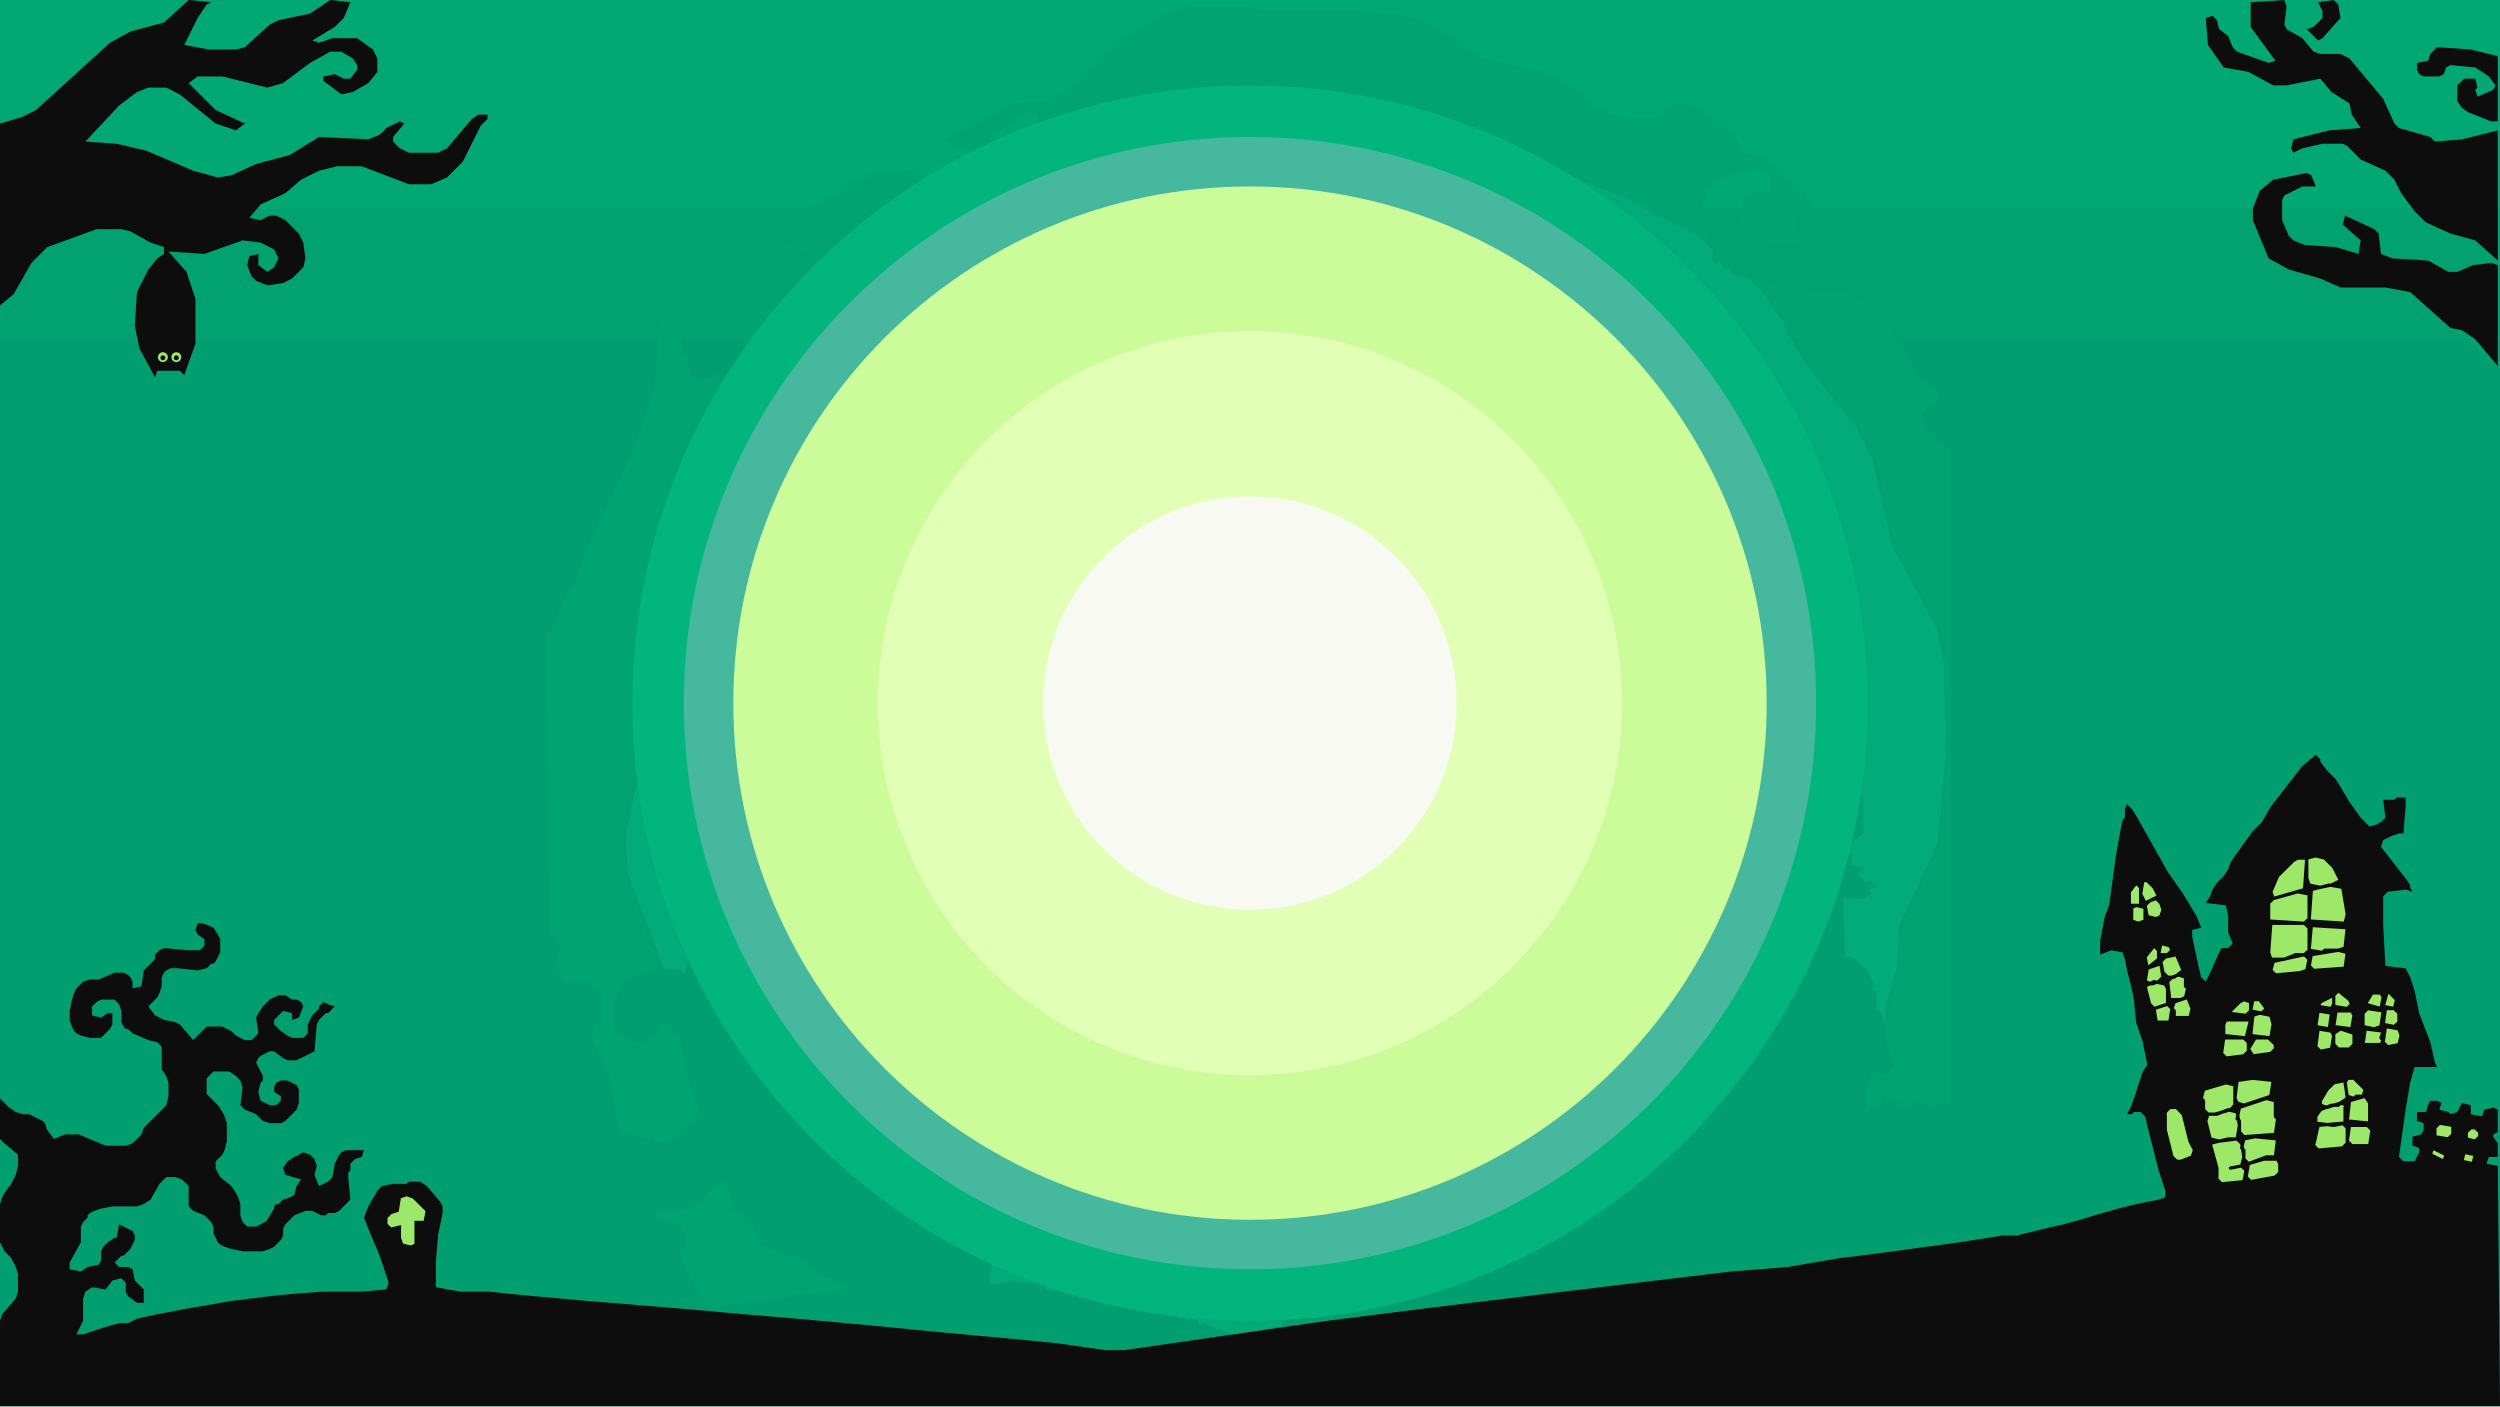
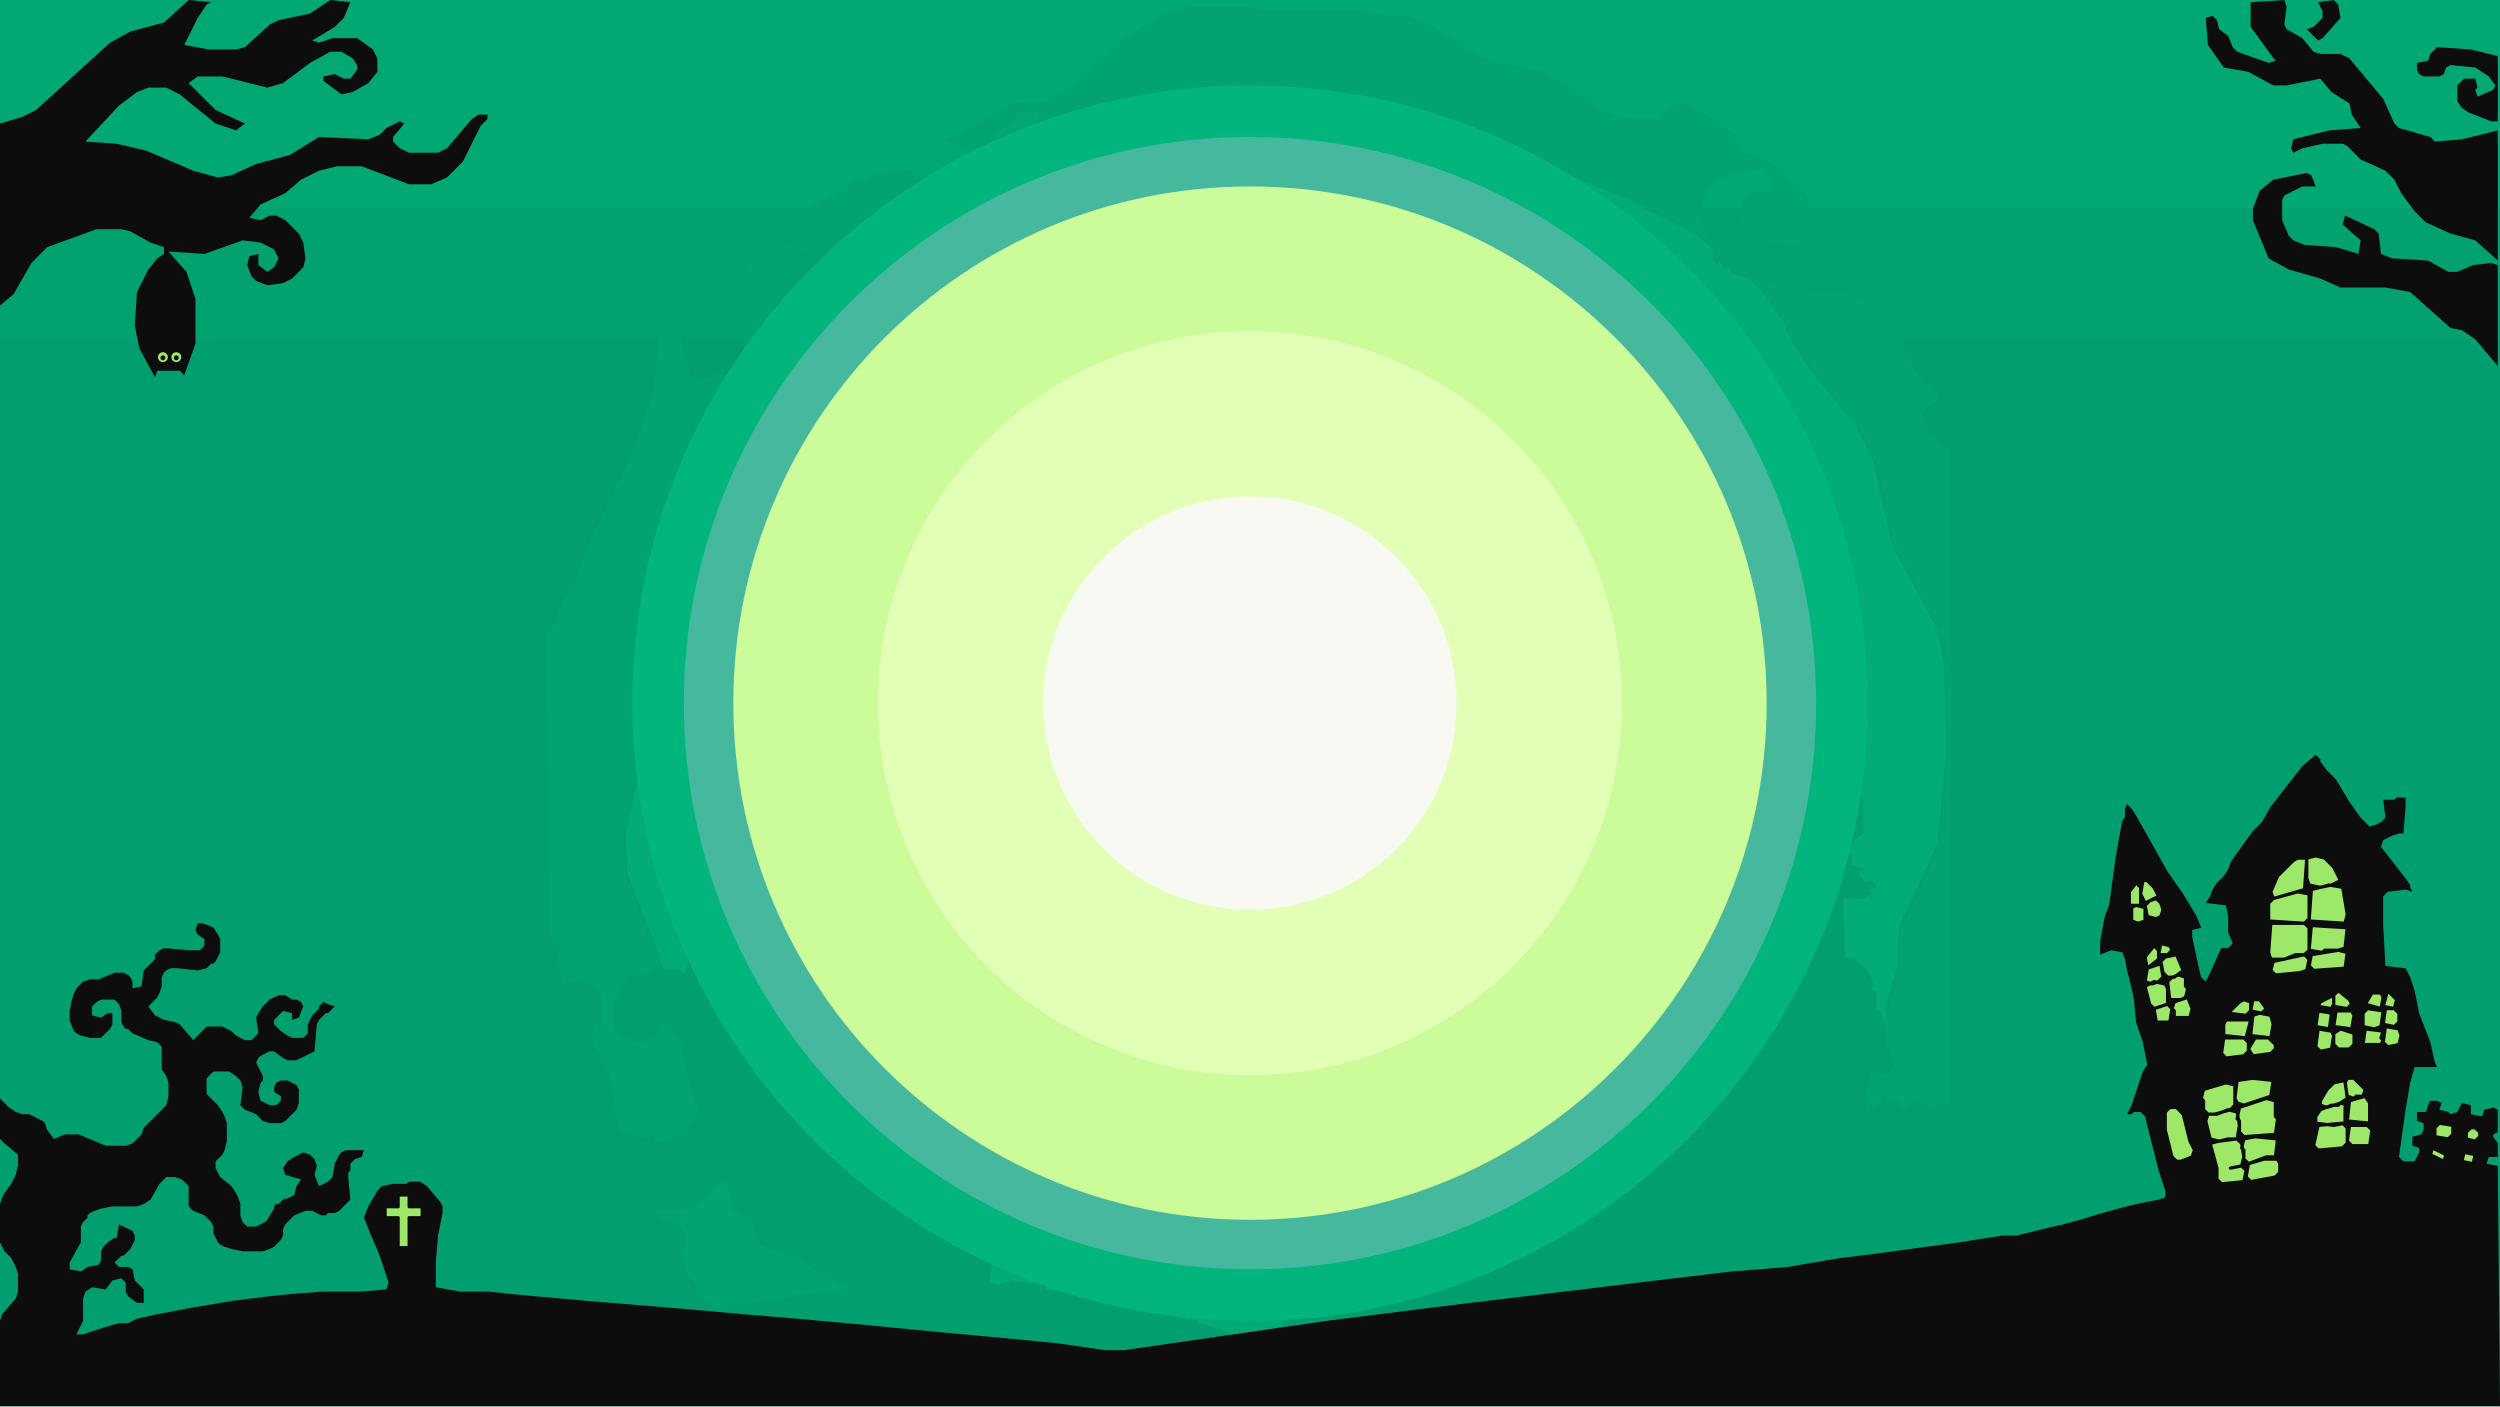
<svg xmlns="http://www.w3.org/2000/svg" viewBox="0 0 1920 1080" preserveAspectRatio="xMidYMid slice">
  <rect width="1920" height="1080" fill="#019E70" />
  <rect x="0" y="0" width="1920" height="260" fill="#01A371" opacity="0.8" />
  <rect x="0" y="0" width="1920" height="160" fill="#02AB77" opacity="0.6" />
  <path d="M 504.5,929.9 L 504.5,933.4 L 509.7,938.5 L 516.6,936.8 L 523.5,942.0 L 527.0,952.3 L 525.2,959.2 L 521.8,959.2 L 527.0,976.5 L 540.8,998.9 L 549.4,1005.8 L 556.3,1002.4 L 602.9,997.2 L 613.2,993.7 L 646.0,992.0 L 652.9,988.6 L 628.8,978.2 L 611.5,964.4 L 604.6,964.4 L 583.9,955.8 L 577.0,938.5 L 573.5,938.5 L 573.5,935.1 L 563.2,929.9 L 561.5,917.8 L 556.3,907.5 L 547.7,910.9 L 542.5,919.6 L 535.6,923.0 L 532.1,928.2 Z M 1344.7,213.9 L 1365.4,238.1 L 1391.3,282.9 L 1432.7,336.4 L 1443.1,362.3 L 1450.0,403.7 L 1455.1,419.2 L 1489.6,483.1 L 1493.1,496.9 L 1496.5,578.0 L 1489.6,648.7 L 1458.6,717.7 L 1458.6,743.6 L 1448.2,785.0 L 1448.2,798.8 L 1455.1,819.5 L 1448.2,824.7 L 1437.9,822.9 L 1432.7,838.5 L 1434.4,852.3 L 1439.6,850.5 L 1446.5,841.9 L 1456.9,845.4 L 1460.3,850.5 L 1465.5,850.5 L 1468.9,845.4 L 1475.8,845.4 L 1486.2,852.3 L 1487.9,847.1 L 1498.3,848.8 L 1498.3,346.8 L 1479.3,329.5 L 1475.8,317.4 L 1487.9,307.1 L 1489.6,301.9 L 1472.4,288.1 L 1458.6,262.2 L 1434.4,231.2 L 1413.7,224.3 L 1379.2,226.0 L 1363.7,217.4 Z M 1384.4,146.6 L 1355.1,120.8 L 1337.8,117.3 L 1332.7,103.5 L 1298.1,79.4 L 1286.1,79.4 L 1274.0,91.4 L 1242.9,89.7 L 1227.4,82.8 L 1215.3,72.5 L 1186.0,55.2 L 1139.4,44.9 L 1101.5,20.7 L 1080.8,12.1 L 1046.3,8.6 L 972.1,8.6 L 956.5,5.2 L 911.7,5.2 L 899.6,8.6 L 865.1,27.6 L 815.1,72.5 L 804.7,77.6 L 778.8,79.4 L 728.8,105.2 L 727.1,108.7 L 734.0,110.4 L 734.0,113.9 L 756.4,113.9 L 765.0,108.7 L 765.0,103.5 L 770.2,98.3 L 773.7,98.3 L 782.3,88.0 L 794.4,84.5 L 797.8,91.4 L 789.2,101.8 L 784.0,119.0 L 780.6,119.0 L 766.8,138.0 L 747.8,144.9 L 734.0,144.9 L 718.5,138.0 L 709.8,138.0 L 701.2,131.1 L 668.4,132.8 L 666.7,136.3 L 654.6,139.7 L 649.5,143.2 L 651.2,144.9 L 623.6,158.7 L 623.6,163.9 L 640.8,165.6 L 654.6,179.4 L 652.9,181.2 L 658.1,191.5 L 656.4,203.6 L 647.7,215.7 L 637.4,220.8 L 620.1,220.8 L 608.1,210.5 L 608.1,205.3 L 604.6,203.6 L 609.8,195.0 L 620.1,193.2 L 623.6,196.7 L 621.9,200.1 L 627.0,203.6 L 628.8,195.0 L 623.6,191.5 L 620.1,193.2 L 620.1,189.8 L 604.6,188.1 L 577.0,198.4 L 571.8,213.9 L 571.8,274.3 L 566.6,281.2 L 568.4,284.7 L 561.5,291.6 L 558.0,288.1 L 547.7,288.1 L 537.3,293.3 L 530.4,286.4 L 527.0,272.6 L 523.5,270.9 L 525.2,267.4 L 520.1,246.7 L 521.8,234.6 L 516.6,236.4 L 506.3,250.2 L 502.8,296.7 L 487.3,343.3 L 449.3,424.4 L 442.4,445.1 L 433.8,458.9 L 425.2,481.3 L 420.0,486.5 L 421.7,719.4 L 425.2,719.4 L 430.4,726.3 L 426.9,740.1 L 433.8,755.7 L 449.3,752.2 L 461.4,764.3 L 461.4,785.0 L 456.2,788.4 L 454.5,797.1 L 468.3,828.1 L 475.2,867.8 L 495.9,874.7 L 501.1,873.0 L 502.8,876.4 L 513.2,876.4 L 523.5,871.2 L 537.3,854.0 L 528.7,829.8 L 521.8,795.3 L 511.4,786.7 L 508.0,786.7 L 502.8,797.1 L 490.7,800.5 L 478.7,797.1 L 471.8,788.4 L 471.8,769.5 L 476.9,757.4 L 483.8,750.5 L 495.9,748.8 L 506.3,740.1 L 480.4,671.1 L 478.7,640.1 L 490.7,584.9 L 494.2,534.8 L 508.0,479.6 L 518.3,410.6 L 527.0,384.7 L 528.7,369.2 L 542.5,331.2 L 570.1,293.3 L 659.8,213.9 L 689.1,193.2 L 778.8,141.5 L 804.7,132.8 L 822.0,122.5 L 878.9,98.3 L 927.2,82.8 L 980.7,72.5 L 1015.2,74.2 L 1039.4,81.1 L 1077.3,98.3 L 1136.0,107.0 L 1155.0,112.1 L 1179.1,124.2 L 1274.0,162.2 L 1315.4,188.1 L 1311.9,184.6 L 1310.2,176.0 L 1306.8,174.2 L 1306.8,160.4 L 1311.9,146.6 L 1322.3,136.3 L 1343.0,131.1 L 1355.1,131.1 L 1360.3,138.0 L 1360.3,144.9 L 1356.8,148.4 L 1348.2,146.6 L 1339.6,151.8 L 1336.1,165.6 L 1337.8,174.2 L 1348.2,184.6 L 1389.6,189.8 L 1387.9,184.6 L 1377.5,176.0 L 1377.5,165.6 L 1384.4,160.4 L 1387.9,163.9 L 1393.0,163.9 L 1394.8,169.1 L 1399.9,170.8 Z" fill="#01A371" />
  <path d="M 1006.6,74.2 L 966.9,75.9 L 927.2,84.5 L 878.9,100.1 L 822.0,124.2 L 804.7,134.6 L 778.8,143.2 L 766.8,151.8 L 746.1,160.4 L 673.6,205.3 L 571.8,293.3 L 544.2,331.2 L 530.4,369.2 L 528.7,384.7 L 523.5,395.1 L 516.6,445.1 L 495.9,534.8 L 492.5,584.9 L 480.4,640.1 L 482.1,671.1 L 509.7,743.6 L 523.5,745.3 L 525.2,748.8 L 528.7,738.4 L 537.3,733.2 L 535.6,726.3 L 542.5,721.2 L 558.0,721.2 L 559.7,724.6 L 566.6,722.9 L 566.6,726.3 L 568.4,721.2 L 556.3,678.0 L 551.1,626.3 L 551.1,562.4 L 554.6,524.5 L 561.5,502.0 L 561.5,493.4 L 583.9,427.9 L 597.7,400.3 L 609.8,384.7 L 611.5,377.8 L 625.3,357.1 L 649.5,329.5 L 663.3,319.2 L 670.2,320.9 L 668.4,334.7 L 627.0,395.1 L 613.2,426.1 L 604.6,438.2 L 604.6,443.4 L 592.5,469.3 L 585.6,503.8 L 582.2,508.9 L 582.2,522.7 L 578.7,522.7 L 580.4,586.6 L 587.3,622.8 L 592.5,633.2 L 594.2,624.5 L 597.7,621.1 L 597.7,612.5 L 604.6,605.6 L 611.5,609.0 L 616.7,626.3 L 616.7,647.0 L 623.6,693.5 L 627.0,698.7 L 633.9,731.5 L 640.8,745.3 L 640.8,752.2 L 647.7,762.6 L 652.9,762.6 L 654.6,776.4 L 661.5,772.9 L 666.7,766.0 L 677.1,767.7 L 680.5,772.9 L 666.7,788.4 L 670.2,802.2 L 666.7,809.1 L 668.4,805.7 L 682.2,828.1 L 682.2,836.7 L 684.0,831.6 L 687.4,836.7 L 684.0,840.2 L 689.1,838.5 L 720.2,879.9 L 739.2,897.1 L 735.7,898.8 L 740.9,898.8 L 749.5,904.0 L 751.2,910.9 L 758.1,912.7 L 763.3,923.0 L 765.0,919.6 L 773.7,928.2 L 797.8,942.0 L 796.1,945.4 L 799.6,948.9 L 804.7,947.2 L 827.2,966.1 L 828.9,973.0 L 822.0,981.7 L 803.0,981.7 L 782.3,976.5 L 777.1,969.6 L 761.6,969.6 L 759.9,985.1 L 766.8,986.8 L 777.1,983.4 L 803.0,986.8 L 803.0,990.3 L 823.7,993.7 L 835.8,992.0 L 861.7,998.9 L 865.1,997.2 L 868.6,1000.6 L 887.5,1004.1 L 887.5,1007.5 L 892.7,1005.8 L 904.8,1009.3 L 904.8,1012.7 L 911.7,1012.7 L 908.2,1014.4 L 916.9,1012.7 L 920.3,1014.4 L 920.3,1017.9 L 923.8,1016.2 L 958.3,1030.0 L 968.6,1026.5 L 975.5,1019.6 L 985.9,1017.9 L 984.2,1014.4 L 998.0,1011.0 L 1001.4,1005.8 L 1037.6,990.3 L 1044.5,983.4 L 1054.9,981.7 L 1056.6,978.2 L 1060.1,979.9 L 1067.0,974.8 L 1068.7,976.5 L 1073.9,973.0 L 1073.9,969.6 L 1080.8,969.6 L 1099.7,962.7 L 1101.5,959.2 L 1113.5,957.5 L 1141.2,943.7 L 1144.6,945.4 L 1151.5,940.3 L 1155.0,942.0 L 1156.7,938.5 L 1172.2,936.8 L 1182.6,929.9 L 1199.8,928.2 L 1205.0,923.0 L 1210.2,924.7 L 1210.2,921.3 L 1213.6,923.0 L 1224.0,917.8 L 1225.7,912.7 L 1234.3,907.5 L 1236.0,904.0 L 1229.1,886.8 L 1229.1,874.7 L 1222.2,862.6 L 1224.0,857.4 L 1213.6,859.2 L 1210.2,855.7 L 1213.6,840.2 L 1218.8,835.0 L 1217.1,831.6 L 1220.5,819.5 L 1224.0,816.0 L 1224.0,809.1 L 1218.8,800.5 L 1218.8,790.2 L 1215.3,785.0 L 1217.1,776.4 L 1211.9,771.2 L 1211.9,760.8 L 1208.4,757.4 L 1208.4,738.4 L 1205.0,735.0 L 1189.5,735.0 L 1189.5,719.4 L 1192.9,714.2 L 1191.2,703.9 L 1194.6,703.9 L 1192.9,698.7 L 1198.1,684.9 L 1201.5,662.5 L 1199.8,655.6 L 1203.3,638.3 L 1208.4,628.0 L 1208.4,617.6 L 1213.6,612.5 L 1227.4,626.3 L 1225.7,629.7 L 1230.9,638.3 L 1232.6,636.6 L 1236.0,648.7 L 1242.9,655.6 L 1246.4,665.9 L 1260.2,683.2 L 1260.2,688.4 L 1265.4,691.8 L 1263.6,695.3 L 1268.8,695.3 L 1267.1,698.7 L 1274.0,703.9 L 1270.5,705.6 L 1275.7,707.3 L 1272.3,709.1 L 1272.3,716.0 L 1267.1,719.4 L 1268.8,728.1 L 1272.3,729.8 L 1272.3,741.9 L 1277.4,738.4 L 1280.9,729.8 L 1289.5,721.2 L 1286.1,703.9 L 1280.9,697.0 L 1270.5,695.3 L 1275.7,679.7 L 1280.9,676.3 L 1280.9,671.1 L 1284.3,671.1 L 1293.0,653.9 L 1299.9,648.7 L 1301.6,641.8 L 1317.1,624.5 L 1320.6,615.9 L 1325.8,614.2 L 1329.2,605.6 L 1334.4,602.1 L 1334.4,598.7 L 1349.9,579.7 L 1360.3,576.2 L 1367.2,579.7 L 1367.2,583.1 L 1370.6,584.9 L 1367.2,581.4 L 1367.2,552.1 L 1353.4,495.1 L 1355.1,488.2 L 1353.4,491.7 L 1346.5,469.3 L 1343.0,467.5 L 1337.8,441.7 L 1332.7,427.9 L 1329.2,426.1 L 1322.3,402.0 L 1315.4,391.6 L 1313.7,379.6 L 1308.5,377.8 L 1303.3,367.5 L 1287.8,351.9 L 1284.3,351.9 L 1274.0,345.0 L 1274.0,341.6 L 1261.9,336.4 L 1261.9,331.2 L 1258.5,333.0 L 1251.6,326.1 L 1236.0,317.4 L 1234.3,312.3 L 1220.5,301.9 L 1218.8,293.3 L 1224.0,288.1 L 1236.0,288.1 L 1251.6,293.3 L 1244.7,282.9 L 1237.8,279.5 L 1229.1,267.4 L 1222.2,267.4 L 1210.2,258.8 L 1192.9,251.9 L 1192.9,248.4 L 1184.3,248.4 L 1168.8,238.1 L 1153.2,234.6 L 1149.8,227.7 L 1142.9,229.5 L 1113.5,219.1 L 1111.8,213.9 L 1106.6,212.2 L 1108.4,217.4 L 1092.8,210.5 L 1068.7,207.0 L 1046.3,200.1 L 1013.5,196.7 L 1013.5,193.2 L 916.9,193.2 L 884.1,196.7 L 875.5,200.1 L 834.1,205.3 L 822.0,210.5 L 818.5,208.8 L 792.7,220.8 L 771.9,226.0 L 770.2,229.5 L 761.6,231.2 L 728.8,251.9 L 713.3,265.7 L 699.5,284.7 L 687.4,293.3 L 677.1,293.3 L 680.5,281.2 L 699.5,260.5 L 711.6,253.6 L 753.0,219.1 L 759.9,219.1 L 759.9,213.9 L 797.8,191.5 L 804.7,189.8 L 806.5,186.3 L 854.8,167.3 L 870.3,158.7 L 913.4,144.9 L 922.0,144.9 L 958.3,134.6 L 999.7,129.4 L 1039.4,131.1 L 1068.7,139.7 L 1087.7,150.1 L 1098.0,160.4 L 1096.3,165.6 L 1077.3,167.3 L 1025.6,153.5 L 963.5,153.5 L 939.3,158.7 L 930.7,163.9 L 934.1,165.6 L 930.7,167.3 L 958.3,170.8 L 987.6,167.3 L 1027.3,169.1 L 1020.4,170.8 L 1067.0,170.8 L 1115.3,181.2 L 1122.2,186.3 L 1125.6,184.6 L 1146.3,191.5 L 1149.8,195.0 L 1177.4,201.9 L 1170.5,193.2 L 1146.3,177.7 L 1151.5,170.8 L 1170.5,172.5 L 1194.6,184.6 L 1224.0,207.0 L 1248.1,220.8 L 1311.9,269.1 L 1343.0,301.9 L 1375.8,358.8 L 1375.8,364.0 L 1389.6,395.1 L 1394.8,419.2 L 1403.4,436.5 L 1406.8,455.5 L 1417.2,479.6 L 1424.1,510.7 L 1422.4,548.6 L 1413.7,560.7 L 1410.3,545.2 L 1405.1,536.5 L 1401.7,510.7 L 1398.2,508.9 L 1396.5,490.0 L 1379.2,455.5 L 1374.1,453.7 L 1386.1,495.1 L 1391.3,500.3 L 1396.5,522.7 L 1399.9,524.5 L 1399.9,538.3 L 1403.4,540.0 L 1401.7,557.3 L 1403.4,553.8 L 1405.1,578.0 L 1399.9,607.3 L 1401.7,610.7 L 1398.2,612.5 L 1398.2,617.6 L 1393.0,612.5 L 1394.8,615.9 L 1391.3,617.6 L 1394.8,619.4 L 1394.8,622.8 L 1398.2,619.4 L 1401.7,626.3 L 1405.1,626.3 L 1406.8,614.2 L 1412.0,607.3 L 1427.5,607.3 L 1431.0,612.5 L 1431.0,640.1 L 1417.2,650.4 L 1415.5,647.0 L 1417.2,652.1 L 1422.4,655.6 L 1422.4,664.2 L 1431.0,667.7 L 1427.5,671.1 L 1432.7,678.0 L 1437.9,676.3 L 1441.3,681.5 L 1436.2,683.2 L 1436.2,686.6 L 1431.0,690.1 L 1415.5,690.1 L 1417.2,735.0 L 1422.4,735.0 L 1434.4,745.3 L 1439.6,757.4 L 1437.9,759.1 L 1441.3,762.6 L 1441.3,778.1 L 1443.1,774.6 L 1448.2,788.4 L 1448.2,772.9 L 1456.9,743.6 L 1458.6,710.8 L 1487.9,648.7 L 1494.8,578.0 L 1493.1,510.7 L 1487.9,483.1 L 1453.4,419.2 L 1437.9,351.9 L 1425.8,327.8 L 1389.6,282.9 L 1372.3,255.3 L 1370.6,248.4 L 1353.4,224.3 L 1343.0,213.9 L 1330.9,210.5 L 1327.5,205.3 L 1324.0,207.0 L 1320.6,200.1 L 1318.8,203.6 L 1315.4,200.1 L 1315.4,191.5 L 1301.6,179.4 L 1242.9,150.1 L 1144.6,110.4 L 1077.3,100.1 L 1039.4,82.8 Z" fill="#02AB77" />
  <circle cx="960.0" cy="540.0" r="474.4" fill="#01B57C" />
  <circle cx="960.0" cy="540.0" r="434.8" fill="#45B89E" />
  <circle cx="960.0" cy="540.0" r="396.8" fill="#CCFB9A" />
  <circle cx="960.0" cy="540.0" r="285.7" fill="#E2FFB6" />
  <circle cx="960.0" cy="540.0" r="158.7" fill="#F9F9F3" />
  <path d="M 1768.2,588.3 L 1744.0,619.4 L 1737.1,631.4 L 1730.2,638.3 L 1716.4,657.3 L 1713.0,662.5 L 1711.2,667.7 L 1707.8,672.8 L 1702.6,678.0 L 1699.2,683.2 L 1697.4,688.4 L 1694.0,693.5 L 1709.5,695.3 L 1711.2,703.9 L 1711.2,716.0 L 1714.7,724.6 L 1711.2,728.1 L 1706.1,728.1 L 1704.3,731.5 L 1697.4,747.0 L 1694.0,753.9 L 1690.5,750.5 L 1688.8,743.6 L 1683.6,719.4 L 1683.6,714.2 L 1690.5,712.5 L 1687.1,703.9 L 1676.7,686.6 L 1664.7,669.4 L 1640.5,626.3 L 1637.1,621.1 L 1633.6,617.6 L 1631.9,621.1 L 1631.9,628.0 L 1630.2,629.7 L 1628.4,638.3 L 1625.0,657.3 L 1619.8,695.3 L 1616.4,703.9 L 1612.9,722.9 L 1612.9,733.2 L 1621.5,729.8 L 1630.2,731.5 L 1631.9,736.7 L 1633.6,745.3 L 1637.1,759.1 L 1638.8,767.7 L 1640.5,785.0 L 1645.7,800.5 L 1647.4,809.1 L 1649.1,817.8 L 1645.7,822.9 L 1637.1,848.8 L 1633.6,855.7 L 1637.1,855.7 L 1638.8,854.0 L 1644.0,854.0 L 1647.4,857.4 L 1649.1,864.3 L 1657.8,898.8 L 1662.9,914.4 L 1662.9,919.6 L 1657.8,921.3 L 1640.5,924.7 L 1626.7,928.2 L 1614.6,931.6 L 1597.3,936.8 L 1584.5,940.3 L 1576.8,942.0 L 1548.6,948.9 L 1537.6,948.9 L 1504.7,954.1 L 1467.0,959.2 L 1441.2,962.7 L 1413.8,966.1 L 1373.0,973.0 L 1329.6,976.5 L 1243.4,986.8 L 1100.6,1004.1 L 1019.1,1014.4 L 863.4,1036.9 L 848.8,1036.9 L 812.6,1031.7 L 777.1,1028.2 L 721.6,1023.1 L 668.3,1017.9 L 611.7,1012.7 L 570.5,1009.3 L 532.2,1005.8 L 511.6,1004.1 L 469.5,1000.6 L 448.8,998.9 L 430.0,997.2 L 410.4,995.5 L 391.7,993.7 L 376.1,992.0 L 353.7,992.0 L 334.7,988.6 L 334.7,969.6 L 336.4,948.9 L 339.9,931.6 L 339.9,926.5 L 338.1,923.0 L 327.8,910.9 L 322.6,907.5 L 314.0,907.5 L 312.3,909.2 L 301.9,909.2 L 293.3,910.9 L 289.8,914.4 L 282.9,926.5 L 279.5,935.1 L 282.9,943.7 L 291.6,964.4 L 298.5,985.1 L 296.7,990.3 L 276.0,992.0 L 246.7,992.0 L 224.3,993.7 L 207.0,995.5 L 193.2,997.2 L 179.4,998.9 L 148.4,1004.1 L 120.8,1009.3 L 105.2,1012.7 L 98.3,1016.2 L 91.4,1016.2 L 79.4,1019.6 L 63.8,1024.8 L 58.7,1024.8 L 60.4,1021.3 L 63.8,1014.4 L 63.8,997.2 L 65.6,992.0 L 70.7,988.6 L 81.1,990.3 L 86.3,983.4 L 93.2,981.7 L 96.6,985.1 L 96.6,992.0 L 98.3,995.5 L 105.2,1000.6 L 110.4,1000.6 L 110.4,990.3 L 103.5,983.4 L 101.8,974.8 L 98.3,973.0 L 91.4,973.0 L 88.0,969.6 L 93.2,964.4 L 94.9,964.4 L 100.1,959.2 L 103.5,952.3 L 103.5,948.9 L 101.8,945.4 L 91.4,940.3 L 89.7,950.6 L 88.0,950.6 L 82.8,954.1 L 79.4,957.5 L 77.6,961.0 L 77.6,967.9 L 75.9,971.3 L 67.3,973.0 L 62.1,976.5 L 53.5,974.8 L 53.5,969.6 L 62.1,954.1 L 62.1,942.0 L 63.8,938.5 L 67.3,935.1 L 67.3,933.4 L 69.0,931.6 L 72.5,929.9 L 77.6,928.2 L 86.3,926.5 L 105.2,926.5 L 110.4,924.7 L 115.6,921.3 L 122.5,909.2 L 127.7,904.0 L 134.6,904.0 L 139.7,905.8 L 144.9,910.9 L 144.9,926.5 L 148.4,929.9 L 157.0,933.4 L 162.2,938.5 L 163.9,942.0 L 163.9,947.2 L 165.6,950.6 L 167.3,954.1 L 169.1,955.8 L 172.5,957.5 L 177.7,959.2 L 186.3,961.0 L 201.9,961.0 L 207.0,959.2 L 210.5,957.5 L 215.7,952.3 L 217.4,948.9 L 217.4,943.7 L 219.1,940.3 L 226.0,933.4 L 234.6,929.9 L 239.8,929.9 L 246.7,933.4 L 250.2,933.4 L 251.9,931.6 L 257.1,931.6 L 260.5,929.9 L 269.1,921.3 L 267.4,904.0 L 267.4,900.6 L 269.1,898.8 L 269.1,893.7 L 272.6,890.2 L 277.8,888.5 L 279.5,883.3 L 265.7,883.3 L 262.2,885.0 L 260.5,886.8 L 258.8,890.2 L 257.1,893.7 L 255.3,904.0 L 251.9,907.5 L 245.0,910.9 L 241.5,902.3 L 243.3,895.4 L 241.5,890.2 L 238.1,886.8 L 232.9,885.0 L 226.0,888.5 L 220.8,891.9 L 217.4,897.1 L 219.1,902.3 L 231.2,905.8 L 227.7,910.9 L 226.0,917.8 L 222.6,919.6 L 217.4,921.3 L 213.9,924.7 L 212.2,924.7 L 210.5,926.5 L 210.5,928.2 L 205.3,936.8 L 203.6,938.5 L 200.1,940.3 L 196.7,942.0 L 189.8,942.0 L 186.3,938.5 L 184.6,933.4 L 184.6,924.7 L 182.9,919.6 L 181.2,916.1 L 177.7,910.9 L 169.1,904.0 L 167.3,900.6 L 165.6,897.1 L 165.6,891.9 L 170.8,886.8 L 172.5,883.3 L 174.2,876.4 L 174.2,862.6 L 172.5,857.4 L 170.8,854.0 L 167.3,848.8 L 158.7,840.2 L 158.7,828.1 L 163.9,822.9 L 176.0,822.9 L 181.2,826.4 L 184.6,829.8 L 186.3,835.0 L 184.6,848.8 L 188.1,852.3 L 196.7,855.7 L 201.9,860.9 L 207.0,862.6 L 215.7,862.6 L 219.1,860.9 L 227.7,852.3 L 229.5,847.1 L 229.5,836.7 L 227.7,833.3 L 224.3,831.6 L 220.8,829.8 L 215.7,829.8 L 212.2,831.6 L 210.5,835.0 L 210.5,838.5 L 215.7,841.9 L 215.7,845.4 L 212.2,848.8 L 207.0,848.8 L 203.6,847.1 L 200.1,845.4 L 198.4,838.5 L 200.1,831.6 L 201.9,829.8 L 201.9,826.4 L 196.7,816.0 L 198.4,812.6 L 200.1,810.9 L 207.0,807.4 L 210.5,807.4 L 217.4,812.6 L 220.8,814.3 L 227.7,814.3 L 238.1,809.1 L 241.5,807.4 L 243.3,786.7 L 245.0,783.3 L 250.2,778.1 L 251.9,778.1 L 257.1,772.9 L 251.9,771.2 L 248.4,769.5 L 245.0,772.9 L 245.0,774.6 L 239.8,779.8 L 238.1,783.3 L 236.4,786.7 L 236.4,793.6 L 232.9,797.1 L 224.3,797.1 L 220.8,795.3 L 215.7,791.9 L 210.5,786.7 L 210.5,783.3 L 217.4,776.4 L 224.3,778.1 L 224.3,783.3 L 229.5,781.5 L 232.9,772.9 L 231.2,769.5 L 227.7,767.7 L 224.3,767.7 L 219.1,764.3 L 213.9,764.3 L 207.0,767.7 L 201.9,772.9 L 198.4,778.1 L 196.7,781.5 L 198.4,793.6 L 193.2,798.8 L 188.1,798.8 L 184.6,797.1 L 181.2,795.3 L 177.7,791.9 L 174.2,790.2 L 170.8,788.4 L 158.7,788.4 L 148.4,798.8 L 138.0,786.7 L 134.6,785.0 L 125.9,783.3 L 122.5,781.5 L 119.0,779.8 L 113.9,772.9 L 120.8,766.0 L 122.5,762.6 L 124.2,757.4 L 124.2,750.5 L 125.9,747.0 L 127.7,745.3 L 131.1,743.6 L 136.3,743.6 L 151.8,745.3 L 158.7,743.6 L 162.2,740.1 L 163.9,740.1 L 165.6,738.4 L 167.3,735.0 L 169.1,731.5 L 169.1,721.2 L 167.3,717.7 L 163.9,712.5 L 160.4,710.8 L 155.3,709.1 L 151.8,709.1 L 150.1,714.2 L 151.8,717.7 L 157.0,721.2 L 157.0,726.3 L 153.5,729.8 L 144.9,729.8 L 125.9,728.1 L 122.5,729.8 L 119.0,733.2 L 119.0,736.7 L 110.4,745.3 L 108.7,757.4 L 101.8,759.1 L 101.8,753.9 L 100.1,750.5 L 98.3,748.8 L 94.9,747.0 L 88.0,747.0 L 75.9,752.2 L 69.0,752.2 L 63.8,753.9 L 58.7,759.1 L 56.9,762.6 L 55.2,767.7 L 53.5,776.4 L 53.5,783.3 L 55.2,788.4 L 56.9,791.9 L 58.7,793.6 L 62.1,795.3 L 69.0,797.1 L 77.6,797.1 L 84.5,790.2 L 86.3,786.7 L 86.3,778.1 L 82.8,778.1 L 77.6,781.5 L 70.7,779.8 L 70.7,772.9 L 74.2,769.5 L 77.6,767.7 L 88.0,767.7 L 91.4,771.2 L 93.2,776.4 L 93.2,785.0 L 94.9,788.4 L 96.6,790.2 L 98.3,790.2 L 101.8,793.6 L 113.9,798.8 L 120.8,800.5 L 124.2,804.0 L 124.2,821.2 L 127.7,826.4 L 129.4,831.6 L 129.4,841.9 L 127.7,848.8 L 110.4,866.1 L 108.7,871.2 L 101.8,878.1 L 96.6,879.9 L 81.1,879.9 L 60.4,871.2 L 50.0,871.2 L 41.4,874.7 L 36.2,867.8 L 34.5,862.6 L 32.8,860.9 L 29.3,859.2 L 22.4,855.7 L 17.3,855.7 L 12.1,854.0 L 6.9,850.5 L 0.0,843.6 L 0.0,874.7 L 3.5,878.1 L 13.8,886.8 L 13.8,895.4 L 12.1,902.3 L 8.6,909.2 L 3.5,916.1 L 1.7,919.6 L 0.0,924.7 L 0.0,954.1 L 1.7,957.5 L 3.5,961.0 L 8.6,966.1 L 10.4,969.6 L 12.1,973.0 L 13.8,978.2 L 13.8,992.0 L 12.1,997.2 L 1.7,1009.3 L 0.0,1014.4 L 0.0,1080.0 L 1920.0,1080.0 L 1918.3,895.4 L 1909.6,893.7 L 1911.4,888.5 L 1918.3,888.5 L 1918.3,878.1 L 1914.8,873.0 L 1914.8,871.2 L 1918.3,869.5 L 1918.3,852.3 L 1914.8,850.5 L 1907.9,852.3 L 1906.2,857.4 L 1897.6,855.7 L 1897.6,848.8 L 1890.7,847.1 L 1887.2,854.0 L 1882.0,855.7 L 1880.3,854.0 L 1873.4,852.3 L 1875.1,847.1 L 1871.7,845.4 L 1866.5,845.4 L 1864.8,848.8 L 1863.1,854.0 L 1856.2,854.0 L 1856.2,860.9 L 1861.3,862.6 L 1861.3,867.8 L 1859.6,871.2 L 1852.7,873.0 L 1852.7,879.9 L 1857.9,881.6 L 1857.9,885.0 L 1854.4,891.9 L 1845.8,891.9 L 1842.4,888.5 L 1844.1,876.4 L 1847.5,852.3 L 1851.0,831.6 L 1854.4,819.5 L 1871.7,819.5 L 1870.0,816.0 L 1866.5,800.5 L 1857.9,778.1 L 1854.4,760.8 L 1851.0,750.5 L 1847.5,743.6 L 1832.0,741.9 L 1830.3,710.8 L 1830.3,688.4 L 1833.7,684.9 L 1847.5,683.2 L 1852.7,684.9 L 1851.0,681.5 L 1851.0,679.7 L 1847.5,674.6 L 1828.6,650.4 L 1830.3,645.2 L 1833.7,643.5 L 1837.2,641.8 L 1842.4,640.1 L 1845.8,640.1 L 1847.5,619.4 L 1847.5,612.5 L 1840.6,612.5 L 1838.9,614.2 L 1830.3,614.2 L 1832.0,628.0 L 1828.6,631.4 L 1825.1,633.2 L 1819.9,634.9 L 1813.0,628.0 L 1804.4,615.9 L 1794.1,598.7 L 1787.2,591.8 L 1782.0,584.9 L 1782.0,583.1 L 1778.5,579.7 Z" fill="#0D0D0D" />
  <path d="M 374.4,88.0 L 367.5,88.0 L 362.3,91.4 L 343.3,113.9 L 336.4,117.3 L 314.0,117.3 L 307.1,113.9 L 301.9,108.7 L 301.9,105.2 L 310.5,94.9 L 307.1,93.2 L 296.7,98.3 L 291.6,103.5 L 282.9,107.0 L 245.0,105.2 L 222.6,119.0 L 196.7,125.9 L 177.7,134.6 L 167.3,136.3 L 148.4,131.1 L 112.1,115.6 L 89.7,110.4 L 65.6,108.7 L 91.4,81.1 L 105.2,70.7 L 113.9,67.3 L 127.7,67.3 L 138.0,72.5 L 165.6,94.9 L 181.2,100.1 L 188.1,94.9 L 165.6,84.5 L 144.9,63.8 L 151.8,58.7 L 170.8,58.7 L 205.3,67.3 L 217.4,63.8 L 238.1,48.3 L 253.6,39.7 L 262.2,39.7 L 270.9,44.9 L 274.3,50.0 L 274.3,53.5 L 269.1,60.4 L 264.0,60.4 L 257.1,56.9 L 248.4,58.7 L 248.4,62.1 L 262.2,72.5 L 270.9,70.7 L 282.9,63.8 L 289.8,55.2 L 289.8,44.9 L 286.4,38.0 L 274.3,29.3 L 255.3,29.3 L 245.0,32.8 L 239.8,31.1 L 257.1,20.7 L 264.0,13.8 L 269.1,1.7 L 253.6,0.0 L 238.1,10.4 L 213.9,15.5 L 207.0,19.0 L 188.1,36.2 L 181.2,38.0 L 160.4,38.0 L 141.5,34.5 L 151.8,13.8 L 158.7,3.5 L 162.2,1.7 L 144.9,0.0 L 125.9,17.3 L 100.1,24.2 L 84.5,32.8 L 27.6,84.5 L 17.3,89.7 L 0.0,94.9 L 0.0,234.6 L 10.4,226.0 L 24.2,201.9 L 36.2,189.8 L 74.2,176.0 L 93.2,176.0 L 100.1,177.7 L 115.6,186.3 L 125.9,189.8 L 125.9,195.0 L 120.8,198.4 L 113.9,207.0 L 105.2,224.3 L 103.5,250.2 L 107.0,267.4 L 119.0,289.8 L 120.8,284.7 L 138.0,284.7 L 141.5,288.1 L 150.1,264.0 L 150.1,229.5 L 143.2,208.8 L 129.4,193.2 L 157.0,195.0 L 186.3,184.6 L 200.1,186.3 L 210.5,191.5 L 213.9,198.4 L 210.5,205.3 L 205.3,208.8 L 198.4,203.6 L 198.4,195.0 L 191.5,196.7 L 189.8,203.6 L 193.2,212.2 L 196.7,215.7 L 205.3,219.1 L 217.4,217.4 L 224.3,213.9 L 232.9,205.3 L 234.6,198.4 L 232.9,186.3 L 229.5,179.4 L 219.1,169.1 L 212.2,165.6 L 207.0,165.6 L 200.1,169.1 L 191.5,167.3 L 200.1,157.0 L 219.1,148.4 L 231.2,138.0 L 245.0,131.1 L 258.8,127.7 L 277.8,127.7 L 314.0,141.5 L 331.2,141.5 L 343.3,136.3 L 355.4,124.2 L 369.2,96.6 L 374.4,91.4 Z" fill="#0D0D0D" />
  <path d="M 1735.4,146.6 L 1730.2,160.4 L 1730.2,169.1 L 1742.3,198.4 L 1757.8,207.0 L 1782.0,213.9 L 1797.5,220.8 L 1832.0,220.8 L 1851.0,224.3 L 1882.0,251.9 L 1890.7,253.6 L 1901.0,260.5 L 1918.3,281.2 L 1918.3,203.6 L 1913.1,201.9 L 1899.3,203.6 L 1887.2,208.8 L 1880.3,208.8 L 1864.8,200.1 L 1837.2,198.4 L 1828.6,195.0 L 1826.8,179.4 L 1823.4,176.0 L 1801.0,165.6 L 1799.2,172.5 L 1813.0,184.6 L 1811.3,195.0 L 1794.1,189.8 L 1769.9,188.1 L 1761.3,184.6 L 1757.8,181.2 L 1752.7,169.1 L 1752.7,153.5 L 1754.4,150.1 L 1768.2,143.2 L 1778.5,143.2 L 1775.1,134.6 L 1771.6,132.8 L 1745.8,138.0 Z M 1856.2,48.3 L 1856.2,53.5 L 1857.9,56.9 L 1861.3,58.7 L 1873.4,58.7 L 1876.9,56.9 L 1878.6,51.8 L 1882.0,50.0 L 1901.0,51.8 L 1911.4,58.7 L 1916.5,65.6 L 1914.8,69.0 L 1902.7,74.2 L 1901.0,69.0 L 1902.7,67.3 L 1901.0,60.4 L 1892.4,60.4 L 1887.2,65.6 L 1887.2,77.6 L 1890.7,82.8 L 1895.8,86.3 L 1913.1,93.2 L 1918.3,93.2 L 1918.3,43.1 L 1897.6,38.0 L 1871.7,36.2 L 1866.5,41.4 L 1864.8,46.6 Z M 1792.3,0.0 L 1780.3,1.7 L 1783.7,8.6 L 1783.7,13.8 L 1776.8,20.7 L 1771.6,22.4 L 1780.3,31.1 L 1783.7,29.3 L 1797.5,13.8 L 1795.8,3.5 Z M 1694.0,13.8 L 1695.7,34.5 L 1707.8,51.8 L 1726.8,55.2 L 1745.8,65.6 L 1756.1,65.6 L 1782.0,60.4 L 1790.6,70.7 L 1804.4,79.4 L 1806.1,88.0 L 1813.0,98.3 L 1788.9,100.1 L 1761.3,107.0 L 1759.6,113.9 L 1761.3,117.3 L 1768.2,113.9 L 1783.7,110.4 L 1799.2,110.4 L 1802.7,112.1 L 1813.0,122.5 L 1832.0,131.1 L 1838.9,138.0 L 1844.1,148.4 L 1854.4,162.2 L 1863.1,170.8 L 1882.0,179.4 L 1901.0,184.6 L 1918.3,200.1 L 1918.3,100.1 L 1890.7,107.0 L 1870.0,108.7 L 1866.5,105.2 L 1842.4,98.3 L 1838.9,94.9 L 1830.3,75.9 L 1804.4,44.9 L 1797.5,41.4 L 1782.0,41.4 L 1776.8,39.7 L 1768.2,29.3 L 1756.1,22.4 L 1754.4,19.0 L 1756.1,5.2 L 1754.4,0.0 L 1728.5,1.7 L 1728.5,20.7 L 1747.5,46.6 L 1742.3,48.3 L 1718.1,39.7 L 1714.7,36.2 L 1711.2,27.6 L 1704.3,22.4 L 1702.6,15.5 L 1699.2,12.1 Z" fill="#0D0D0D" />
  <path d="M 1750.9,893.7 L 1750.9,900.6 L 1747.5,904.0 L 1728.5,907.5 L 1725.0,904.0 L 1726.8,893.7 L 1738.8,890.2 L 1749.2,890.2 Z M 1892.4,885.0 L 1901.0,886.8 L 1899.3,893.7 L 1890.7,891.9 Z M 1868.2,881.6 L 1878.6,886.8 L 1876.9,891.9 L 1866.5,886.8 Z M 1697.4,878.1 L 1711.2,874.7 L 1718.1,874.7 L 1721.6,878.1 L 1723.3,888.5 L 1721.6,895.4 L 1713.0,897.1 L 1721.6,895.4 L 1725.0,898.8 L 1723.3,907.5 L 1706.1,909.2 L 1702.6,905.8 L 1702.6,897.1 Z M 1723.3,874.7 L 1731.9,873.0 L 1749.2,874.7 L 1747.5,888.5 L 1740.6,888.5 L 1726.8,893.7 L 1723.3,890.2 L 1723.3,883.3 L 1721.6,881.6 Z M 1897.6,866.1 L 1901.0,866.1 L 1904.5,869.5 L 1904.5,873.0 L 1901.0,876.4 L 1894.1,874.7 L 1894.1,869.5 Z M 1804.4,864.3 L 1818.2,864.3 L 1821.7,867.8 L 1819.9,879.9 L 1806.1,879.9 L 1802.7,876.4 Z M 1873.4,862.6 L 1883.8,864.3 L 1883.8,871.2 L 1880.3,874.7 L 1870.0,873.0 L 1870.0,866.1 Z M 1802.7,866.1 L 1802.7,878.1 L 1799.2,881.6 L 1780.3,883.3 L 1776.8,879.9 L 1780.3,864.3 L 1799.2,862.6 Z M 1718.1,854.0 L 1719.9,864.3 L 1718.1,874.7 L 1704.3,876.4 L 1697.4,874.7 L 1694.0,860.9 L 1695.7,855.7 L 1702.6,855.7 L 1711.2,852.3 Z M 1666.4,850.5 L 1671.6,850.5 L 1676.7,855.7 L 1681.9,876.4 L 1685.4,883.3 L 1683.6,888.5 L 1675.0,891.9 L 1671.6,891.9 L 1668.1,888.5 L 1662.9,867.8 L 1662.9,854.0 Z M 1802.7,848.8 L 1801.0,850.5 L 1801.0,862.6 L 1792.3,864.3 L 1778.5,862.6 L 1778.5,857.4 L 1782.0,852.3 L 1790.6,848.8 L 1795.8,848.8 L 1797.5,847.1 Z M 1747.5,845.4 L 1747.5,857.4 L 1749.2,859.2 L 1747.5,871.2 L 1723.3,873.0 L 1719.9,869.5 L 1719.9,860.9 L 1718.1,859.2 L 1719.9,850.5 L 1740.6,843.6 Z M 1816.5,841.9 L 1819.9,847.1 L 1819.9,862.6 L 1802.7,860.9 L 1804.4,845.4 Z M 1716.4,833.3 L 1716.4,848.8 L 1713.0,852.3 L 1700.9,855.7 L 1695.7,855.7 L 1692.3,852.3 L 1692.3,845.4 L 1690.5,843.6 L 1692.3,836.7 L 1709.5,831.6 Z M 1802.7,828.1 L 1807.9,828.1 L 1816.5,836.7 L 1814.8,841.9 L 1809.6,841.9 L 1807.9,843.6 L 1802.7,841.9 L 1801.0,831.6 Z M 1801.0,829.8 L 1802.7,843.6 L 1797.5,847.1 L 1787.2,850.5 L 1782.0,848.8 L 1782.0,845.4 L 1787.2,836.7 L 1792.3,831.6 Z M 1745.8,829.8 L 1744.0,841.9 L 1723.3,848.8 L 1718.1,847.1 L 1716.4,843.6 L 1718.1,829.8 L 1730.2,828.1 Z M 1726.8,805.7 L 1731.9,797.1 L 1742.3,797.1 L 1747.5,802.2 L 1747.5,805.7 L 1744.0,809.1 L 1730.2,810.9 Z M 1707.8,797.1 L 1723.3,797.1 L 1726.8,800.5 L 1726.8,807.4 L 1723.3,810.9 L 1709.5,812.6 L 1706.1,809.1 Z M 1816.5,790.2 L 1830.3,791.9 L 1828.6,797.1 L 1830.3,798.8 L 1828.6,802.2 L 1814.8,802.2 Z M 1792.3,793.6 L 1797.5,790.2 L 1807.9,793.6 L 1807.9,802.2 L 1804.4,805.7 L 1795.8,805.7 L 1792.3,802.2 Z M 1780.3,790.2 L 1790.6,791.9 L 1792.3,795.3 L 1790.6,805.7 L 1782.0,807.4 L 1778.5,804.0 Z M 1832.0,788.4 L 1842.4,790.2 L 1844.1,795.3 L 1842.4,802.2 L 1833.7,804.0 L 1830.3,800.5 Z M 1709.5,783.3 L 1728.5,783.3 L 1725.0,797.1 L 1707.8,795.3 L 1707.8,786.7 Z M 1730.2,779.8 L 1735.4,778.1 L 1744.0,779.8 L 1745.8,786.7 L 1744.0,797.1 L 1728.5,795.3 Z M 1780.3,776.4 L 1790.6,778.1 L 1788.9,790.2 L 1778.5,788.4 Z M 1832.0,774.6 L 1838.9,774.6 L 1842.4,778.1 L 1842.4,785.0 L 1838.9,788.4 L 1830.3,786.7 Z M 1814.8,778.1 L 1818.2,774.6 L 1830.3,776.4 L 1828.6,788.4 L 1823.4,790.2 L 1814.8,788.4 Z M 1806.1,776.4 L 1807.9,779.8 L 1806.1,790.2 L 1792.3,788.4 L 1794.1,776.4 Z M 1664.7,771.2 L 1668.1,774.6 L 1666.4,785.0 L 1656.0,785.0 L 1654.3,774.6 Z M 1730.2,767.7 L 1735.4,767.7 L 1740.6,774.6 L 1737.1,778.1 L 1728.5,776.4 Z M 1728.5,769.5 L 1728.5,776.4 L 1725.0,779.8 L 1711.2,778.1 L 1719.9,769.5 L 1723.3,767.7 Z M 1680.2,766.0 L 1683.6,774.6 L 1681.9,781.5 L 1669.8,781.5 L 1669.8,776.4 L 1668.1,774.6 L 1669.8,769.5 Z M 1792.3,764.3 L 1792.3,771.2 L 1790.6,774.6 L 1780.3,772.9 L 1782.0,769.5 Z M 1833.7,760.8 L 1840.6,767.7 L 1838.9,774.6 L 1830.3,772.9 Z M 1821.7,762.6 L 1828.6,762.6 L 1830.3,766.0 L 1828.6,774.6 L 1816.5,771.2 Z M 1795.8,760.8 L 1804.4,767.7 L 1806.1,771.2 L 1802.7,774.6 L 1792.3,772.9 L 1792.3,764.3 Z M 1662.9,755.7 L 1664.7,759.1 L 1664.7,771.2 L 1654.3,774.6 L 1650.9,771.2 L 1647.4,757.4 L 1654.3,753.9 Z M 1678.5,750.5 L 1678.5,757.4 L 1680.2,759.1 L 1678.5,766.0 L 1675.0,767.7 L 1666.4,767.7 L 1664.7,753.9 L 1668.1,750.5 L 1673.3,748.8 Z M 1659.5,740.1 L 1661.2,750.5 L 1657.8,753.9 L 1652.6,755.7 L 1647.4,753.9 L 1649.1,743.6 Z M 1773.4,736.7 L 1771.6,745.3 L 1766.5,747.0 L 1747.5,748.8 L 1744.0,745.3 L 1745.8,738.4 L 1769.9,733.2 Z M 1671.6,733.2 L 1676.7,745.3 L 1669.8,750.5 L 1664.7,750.5 L 1661.2,747.0 L 1659.5,738.4 L 1662.9,735.0 Z M 1802.7,731.5 L 1801.0,743.6 L 1776.8,745.3 L 1773.4,741.9 L 1775.1,733.2 L 1795.8,729.8 Z M 1654.3,726.3 L 1657.8,729.8 L 1657.8,736.7 L 1649.1,743.6 L 1647.4,735.0 Z M 1657.8,733.2 L 1659.5,724.6 L 1666.4,726.3 L 1668.1,729.8 L 1664.7,733.2 Z M 1775.1,710.8 L 1802.7,712.5 L 1801.0,728.1 L 1795.8,729.8 L 1785.4,729.8 L 1783.7,731.5 L 1773.4,729.8 Z M 1744.0,709.1 L 1769.9,709.1 L 1773.4,712.5 L 1773.4,729.8 L 1769.9,733.2 L 1763.0,733.2 L 1754.4,736.7 L 1744.0,736.7 L 1742.3,731.5 Z M 1637.1,697.0 L 1640.5,695.3 L 1647.4,697.0 L 1647.4,707.3 L 1642.2,709.1 L 1637.1,707.3 Z M 1656.0,690.1 L 1659.5,693.5 L 1661.2,698.7 L 1659.5,703.9 L 1656.0,705.6 L 1649.1,703.9 L 1647.4,695.3 L 1650.9,691.8 Z M 1773.4,686.6 L 1773.4,705.6 L 1769.9,709.1 L 1742.3,707.3 L 1742.3,693.5 L 1745.8,690.1 L 1764.7,684.9 Z M 1775.1,683.2 L 1788.9,679.7 L 1799.2,681.5 L 1802.7,702.2 L 1801.0,709.1 L 1773.4,707.3 Z M 1640.5,678.0 L 1644.0,681.5 L 1644.0,695.3 L 1635.3,695.3 L 1635.3,684.9 Z M 1645.7,676.3 L 1649.1,676.3 L 1654.3,681.5 L 1657.8,688.4 L 1647.4,693.5 L 1644.0,686.6 Z M 1771.6,659.0 L 1769.9,683.2 L 1745.8,690.1 L 1744.0,684.9 L 1749.2,672.8 L 1761.3,660.8 L 1764.7,659.0 Z M 1771.6,659.0 L 1778.5,657.3 L 1785.4,659.0 L 1792.3,665.9 L 1797.5,676.3 L 1790.6,679.7 L 1782.0,681.5 L 1773.4,679.7 L 1771.6,674.6 Z" fill="#9DE869" stroke="#0D0D0D" stroke-width="2.5" stroke-linejoin="round" />
-   <path d="M 312.3,917.8 L 317.4,919.6 L 327.8,929.9 L 326.1,938.5 L 319.2,938.5 L 319.2,955.8 L 315.7,957.5 L 308.8,955.8 L 307.1,950.6 L 307.1,942.0 L 300.2,943.7 L 296.7,940.3 L 296.7,935.1 L 300.2,931.6 L 305.4,929.9 L 307.1,919.6 Z" fill="#9DE869" stroke="#0D0D0D" stroke-width="1.8" />
+   <path d="M 306,918 L 314,918 L 314,927 L 324,927 L 324,935 L 314,935 L 314,958 L 306,958 L 306,935 L 296,935 L 296,927 L 306,927 Z" fill="#9DE869" stroke="#0D0D0D" stroke-width="2" stroke-linejoin="round" />
  <circle cx="125.1" cy="274.3" r="3.8" fill="#9DE869" />
  <circle cx="135.4" cy="274.3" r="3.8" fill="#9DE869" />
  <circle cx="125.1" cy="274.8" r="1.9" fill="#0D0D0D" />
  <circle cx="135.4" cy="274.8" r="1.9" fill="#0D0D0D" />
</svg>
